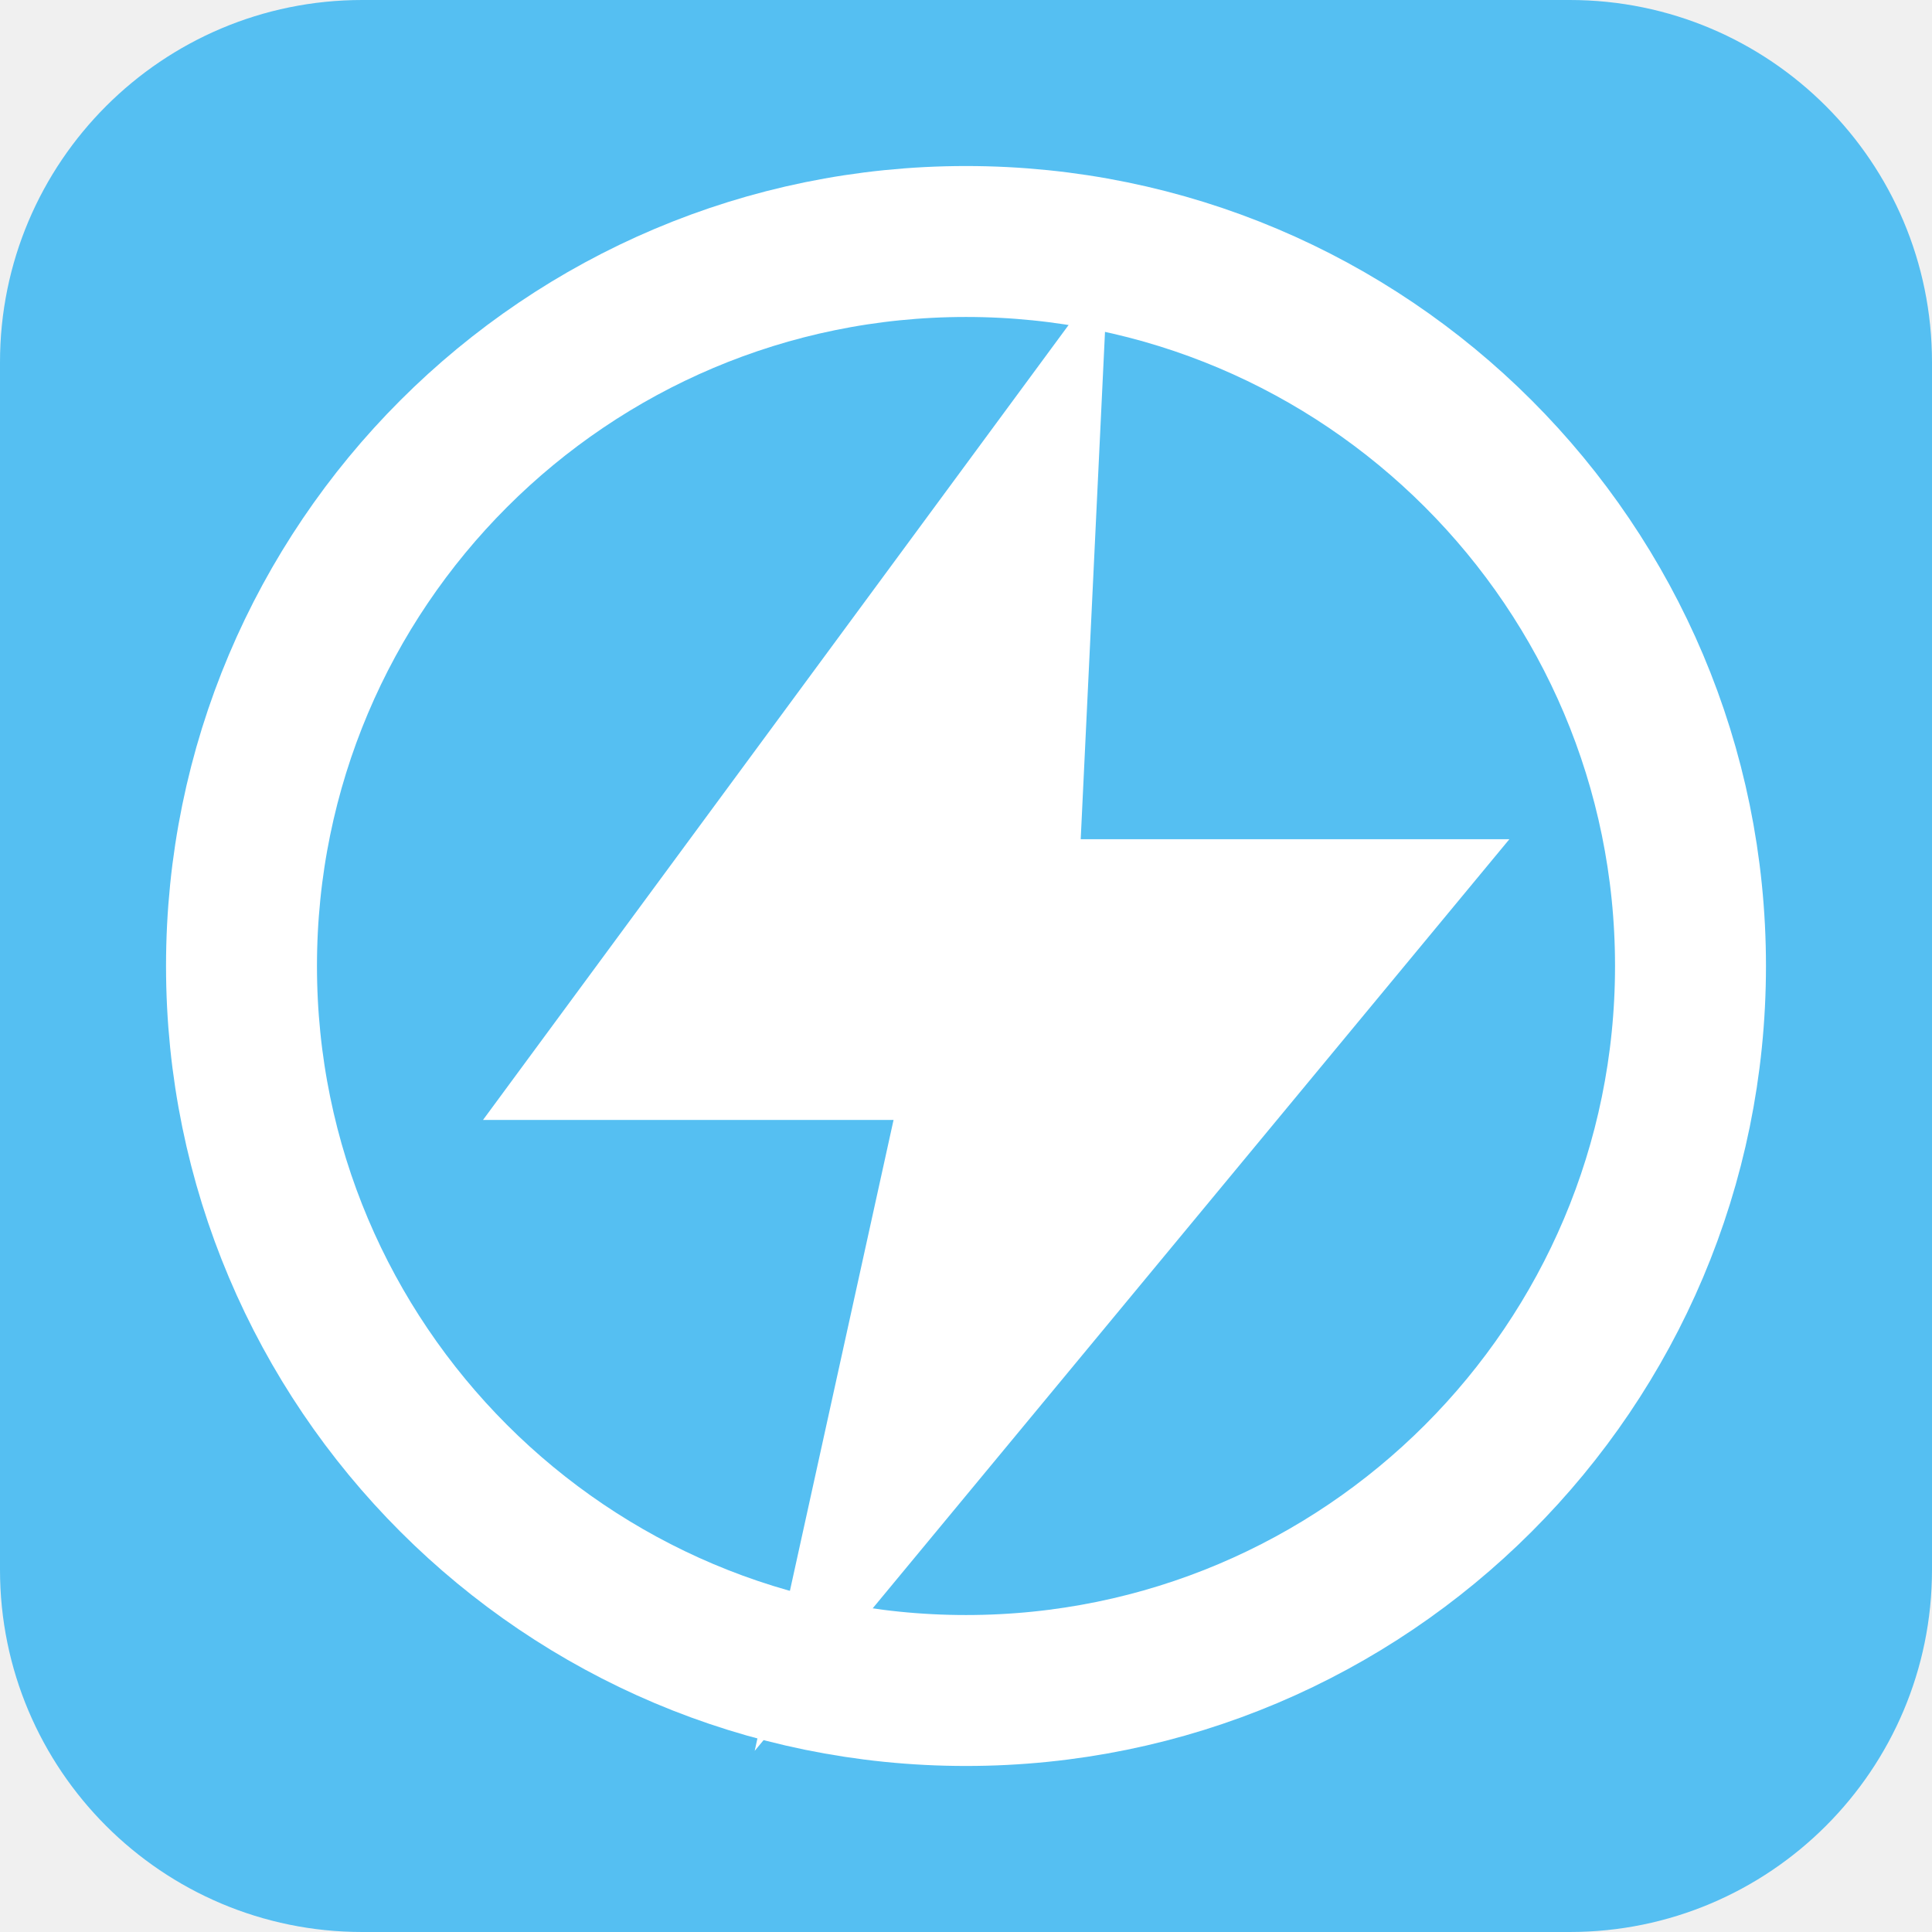
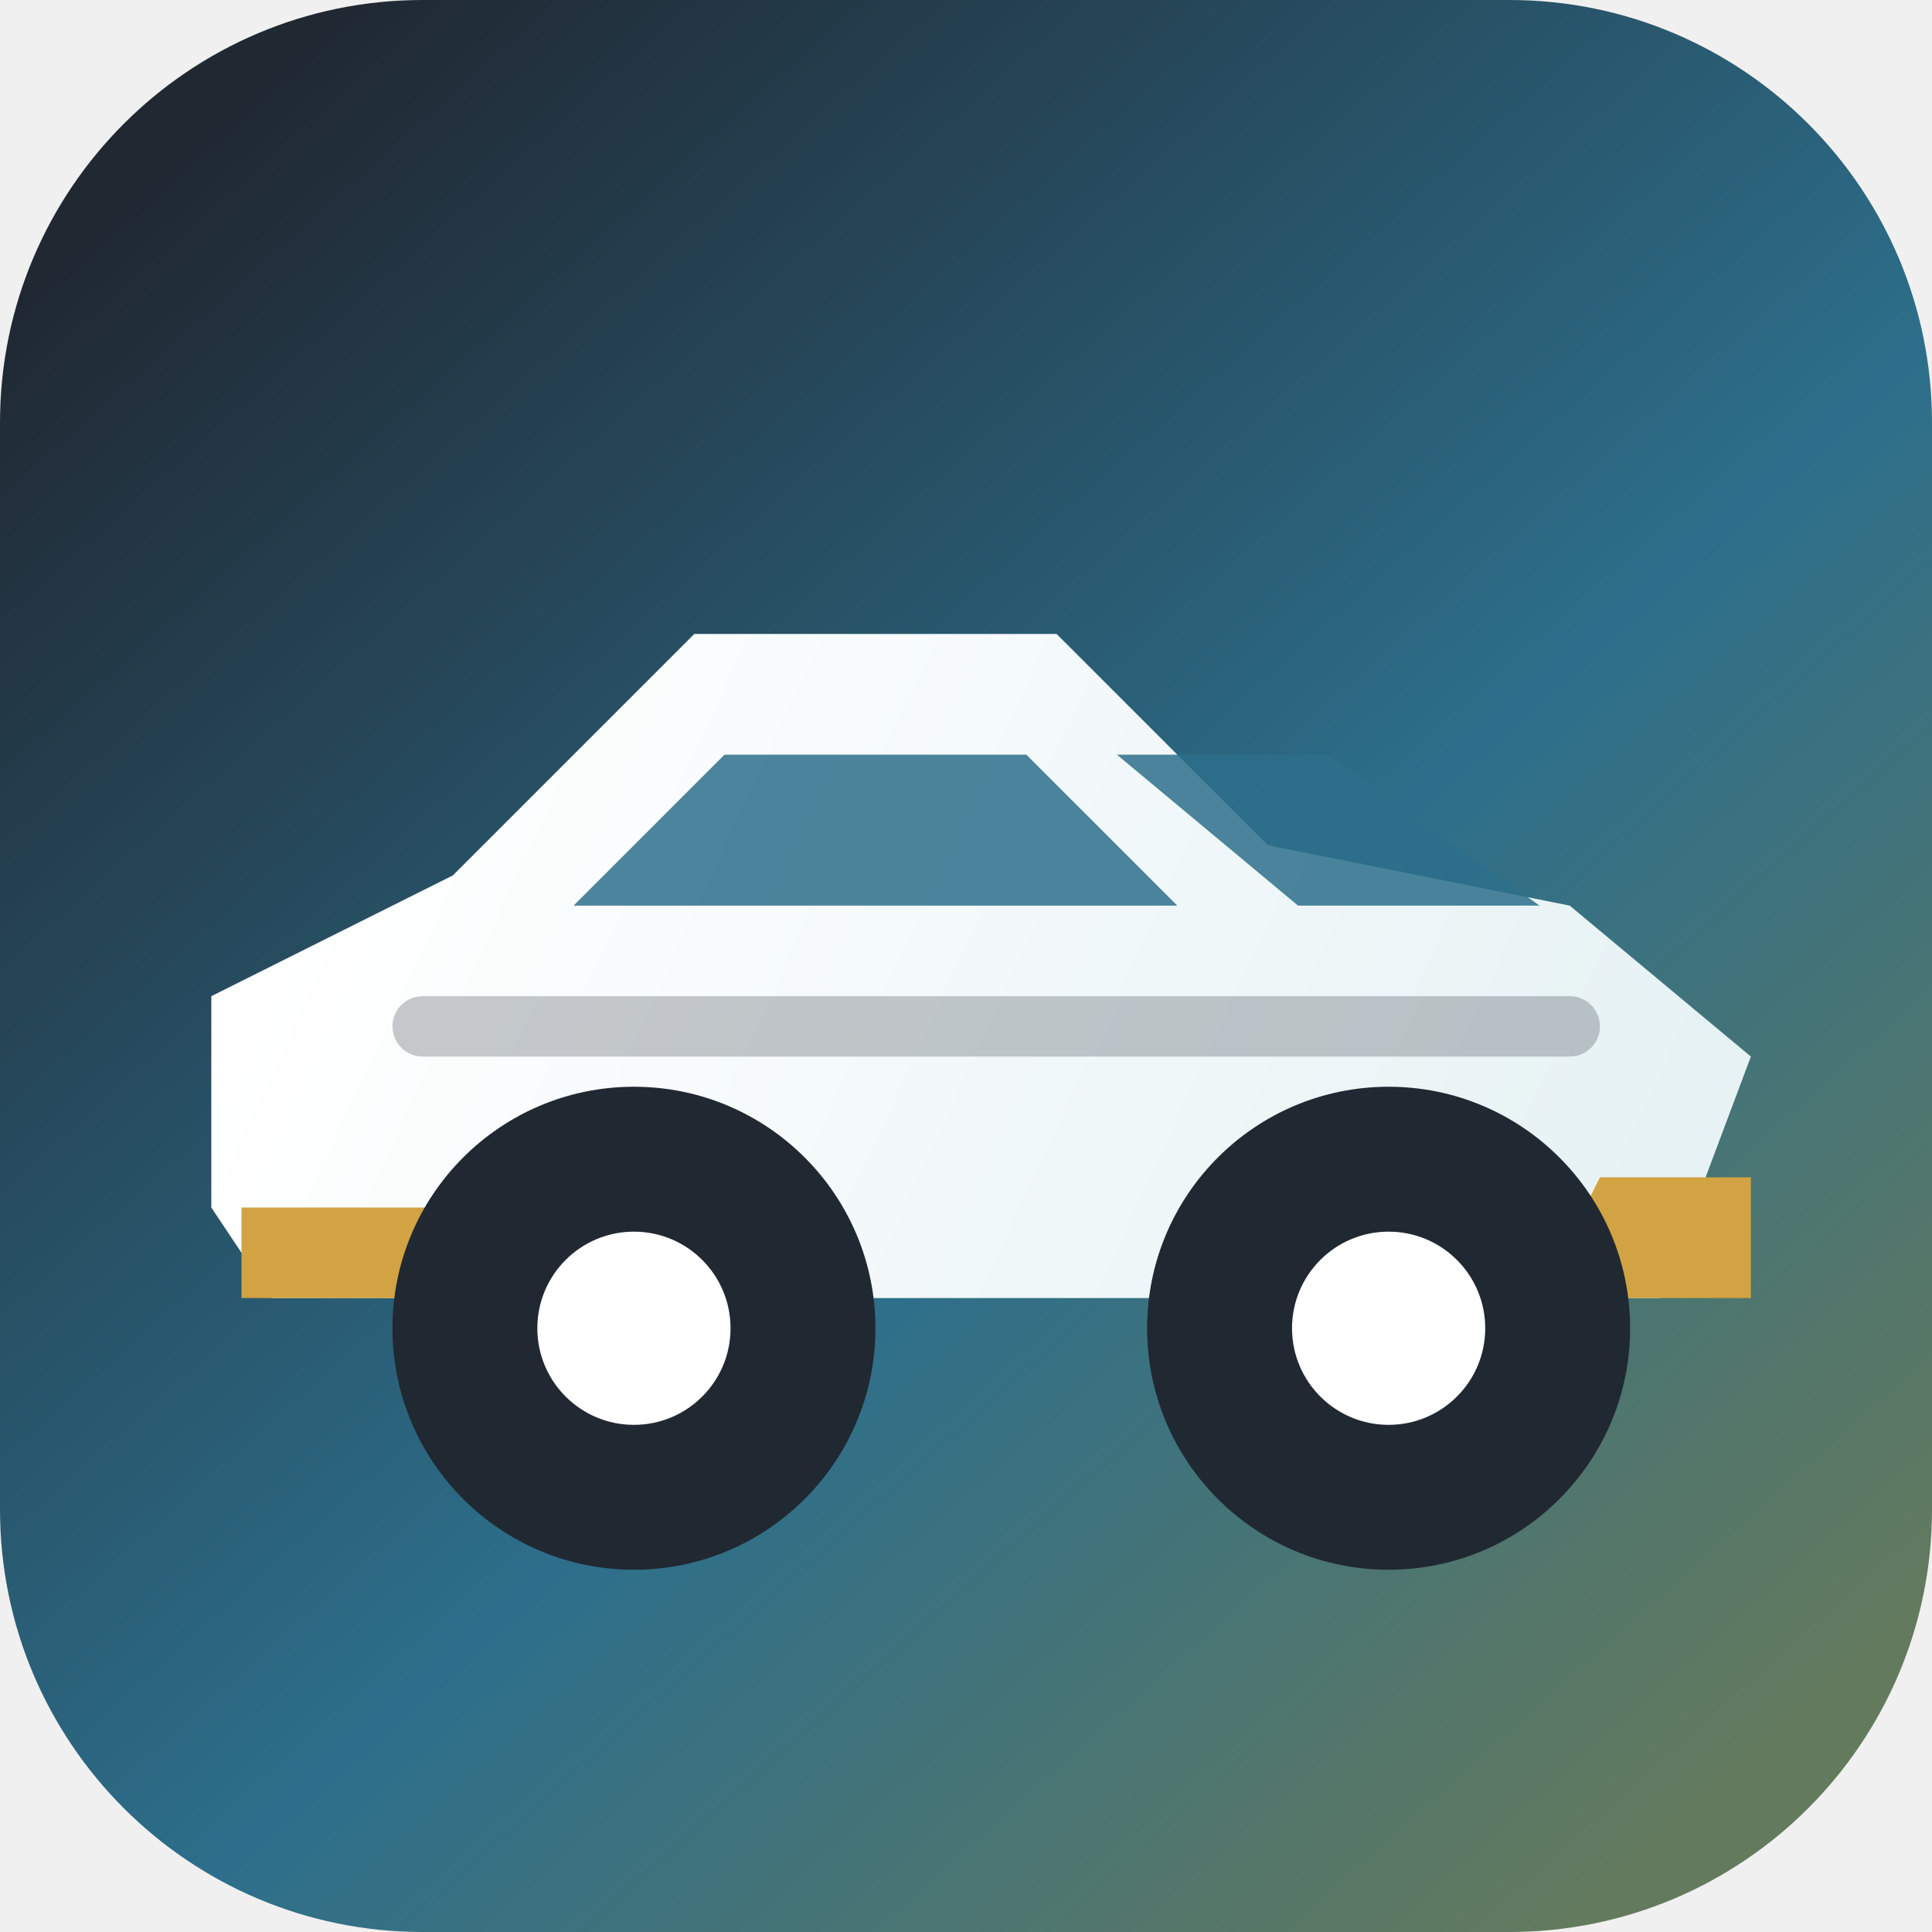
<svg xmlns="http://www.w3.org/2000/svg" viewBox="0 0 64 64">
-   <rect width="64" height="64" rx="12" fill="#55bff2" />
-   <circle cx="32" cy="32" r="24" fill="none" stroke="#ffffff" stroke-width="5" />
-   <path d="M36.7 9 16 37.1h13.6L25 58 50 27.8H35.8L36.7 9Z" fill="#ffffff" />
+   <defs>
+     <linearGradient id="bg" x1="7" y1="4" x2="57" y2="60" gradientUnits="userSpaceOnUse">
+       <stop stop-color="#202832" />
+       <stop offset="0.58" stop-color="#2d6f8b" />
+       <stop offset="1" stop-color="#647a5d" />
+     </linearGradient>
+     <linearGradient id="car" x1="12" y1="25" x2="53" y2="44" gradientUnits="userSpaceOnUse">
+       <stop stop-color="#ffffff" />
+       <stop offset="1" stop-color="#e6f2f4" />
+     </linearGradient>
+   </defs>
+   <rect width="64" height="64" rx="14" fill="url(#bg)" />
+   <path d="M9 43h46l3-8-6-5-10-2-7-7H23l-8 8-8 4v7l2 3Z" fill="url(#car)" />
+   <path d="M24 25h10l5 5H19l5-5Zm13 0 6 5h8l-7-5h-7Z" fill="#2d6f8b" opacity="0.85" />
+   <path d="M8 40h7v3H8v-3Zm45-1h5v4h-7l2-4Z" fill="#d2a342" />
+   <circle cx="21" cy="44" r="8" fill="#202832" />
+   <circle cx="21" cy="44" r="3.2" fill="#ffffff" />
+   <circle cx="46" cy="44" r="8" fill="#202832" />
+   <circle cx="46" cy="44" r="3.2" fill="#ffffff" />
+   <path d="M14 34h38" stroke="#202832" stroke-width="2" stroke-linecap="round" opacity="0.25" />
</svg>
